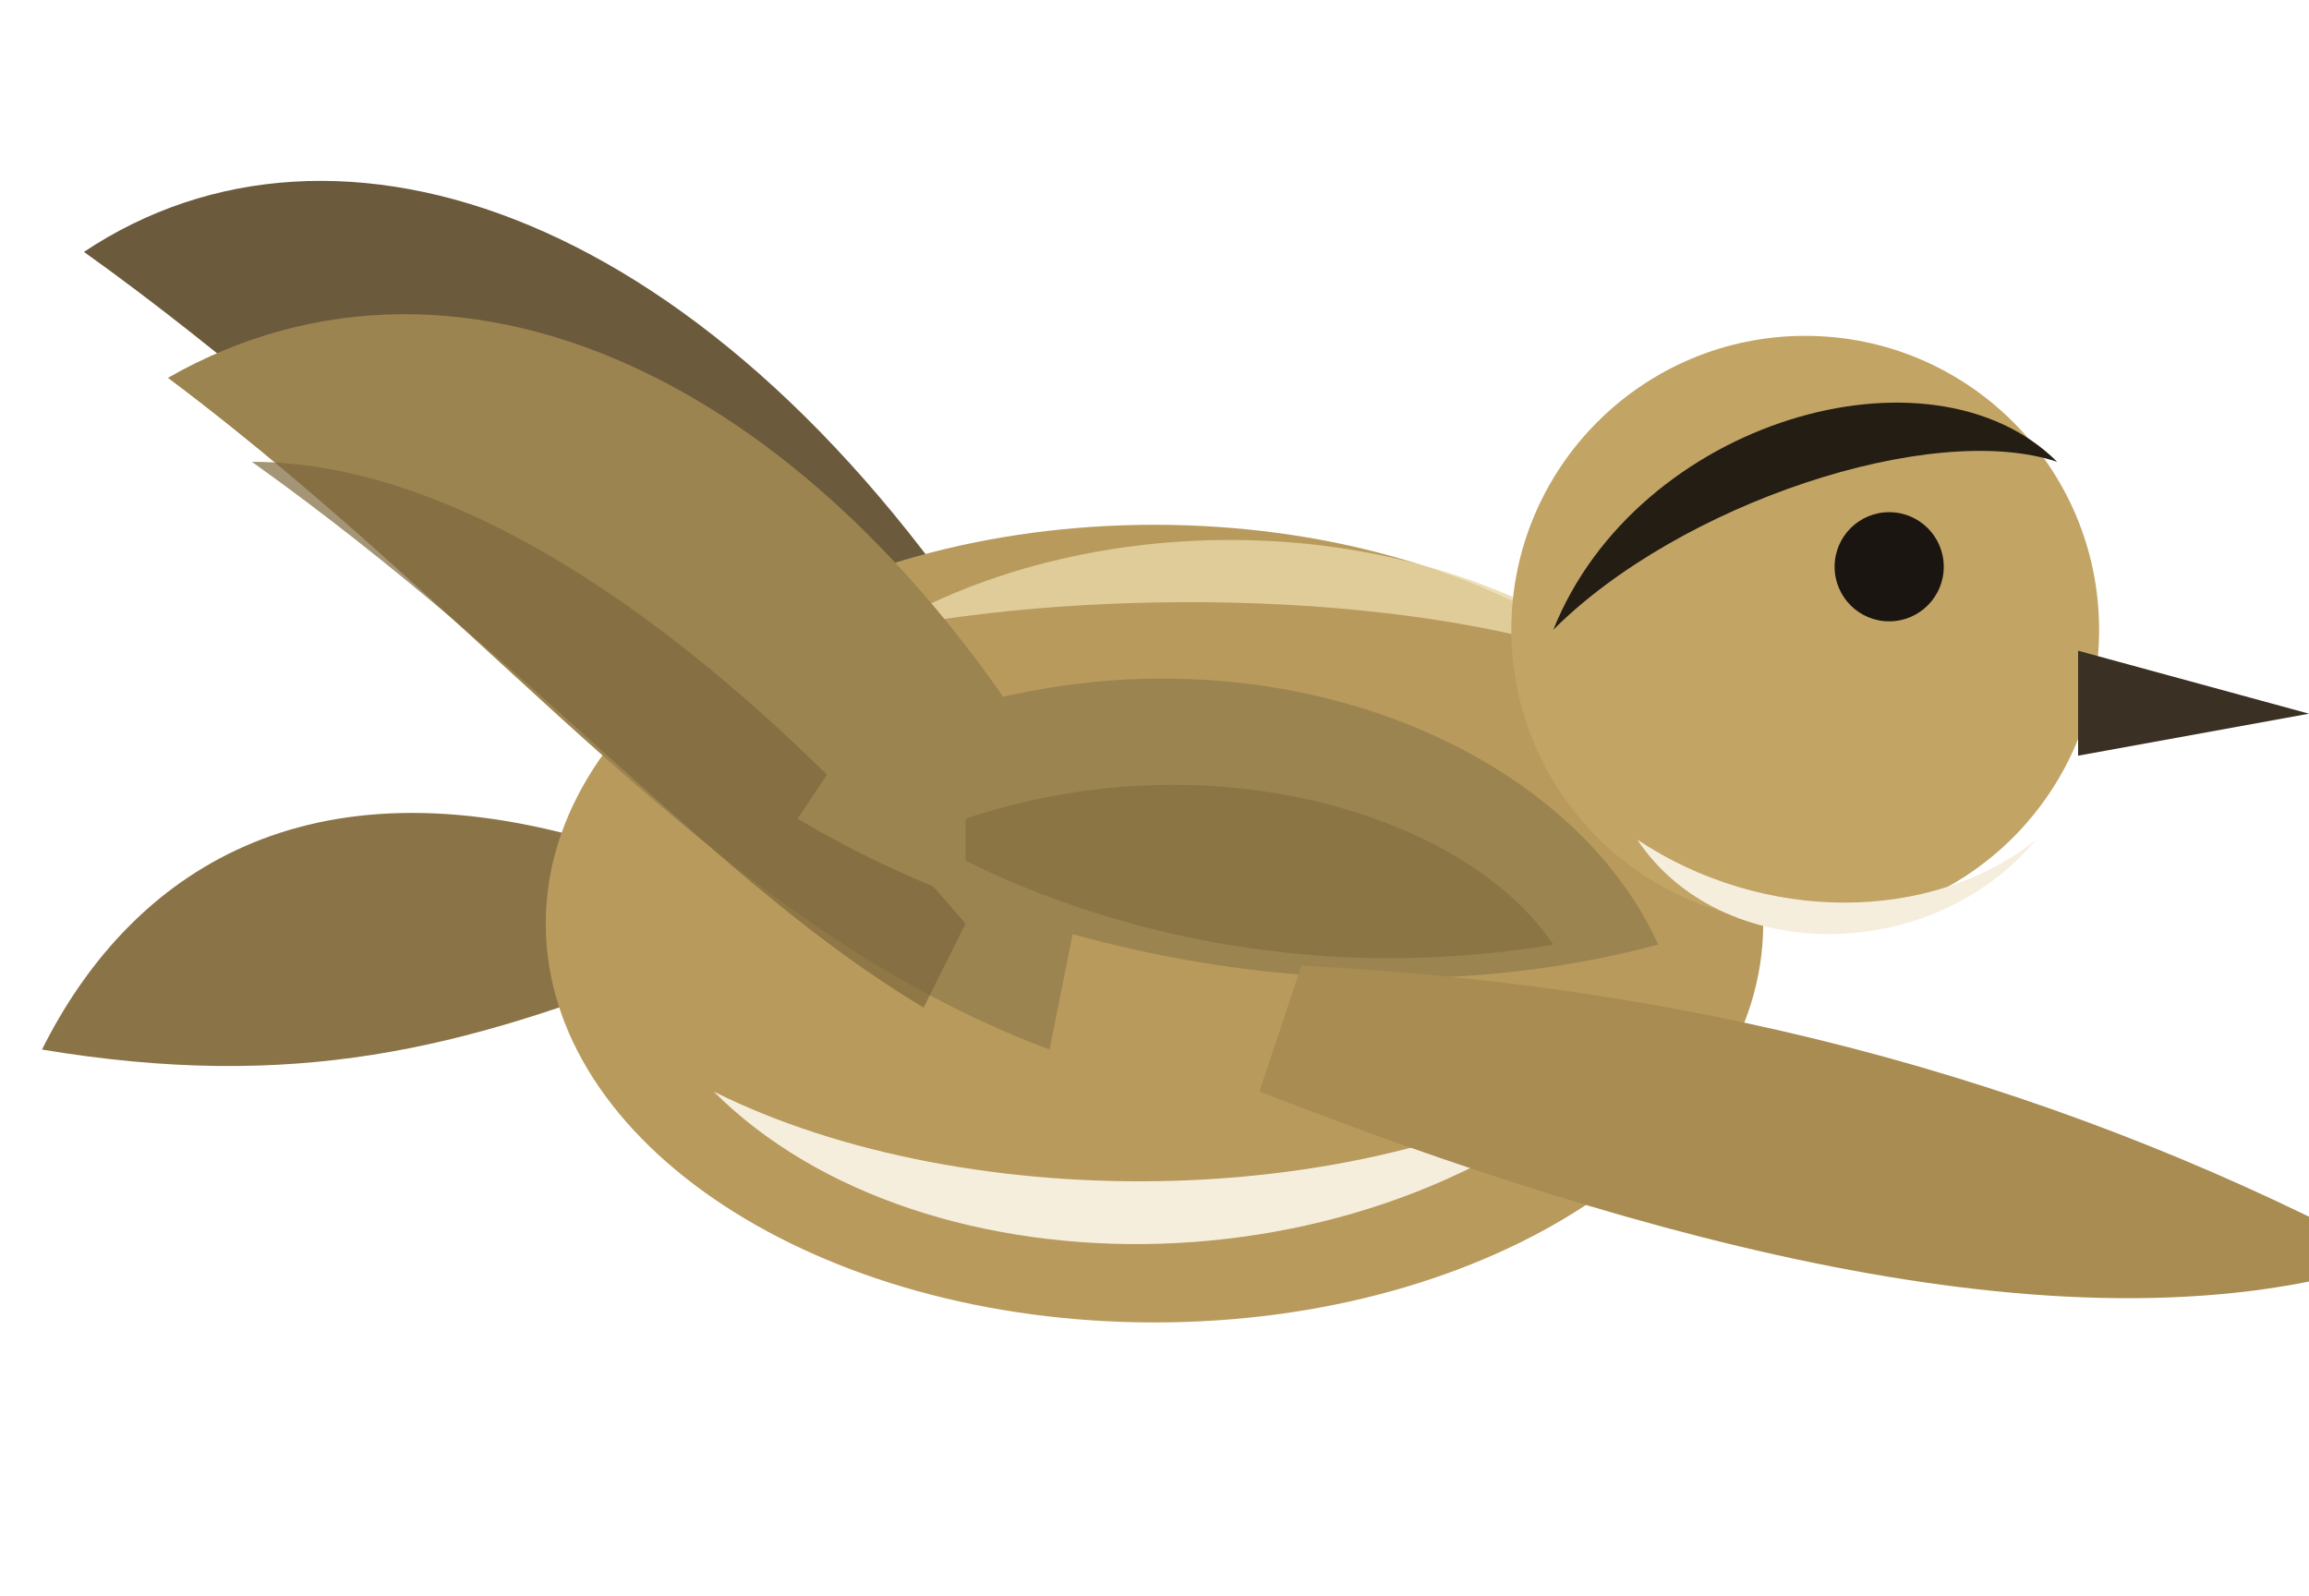
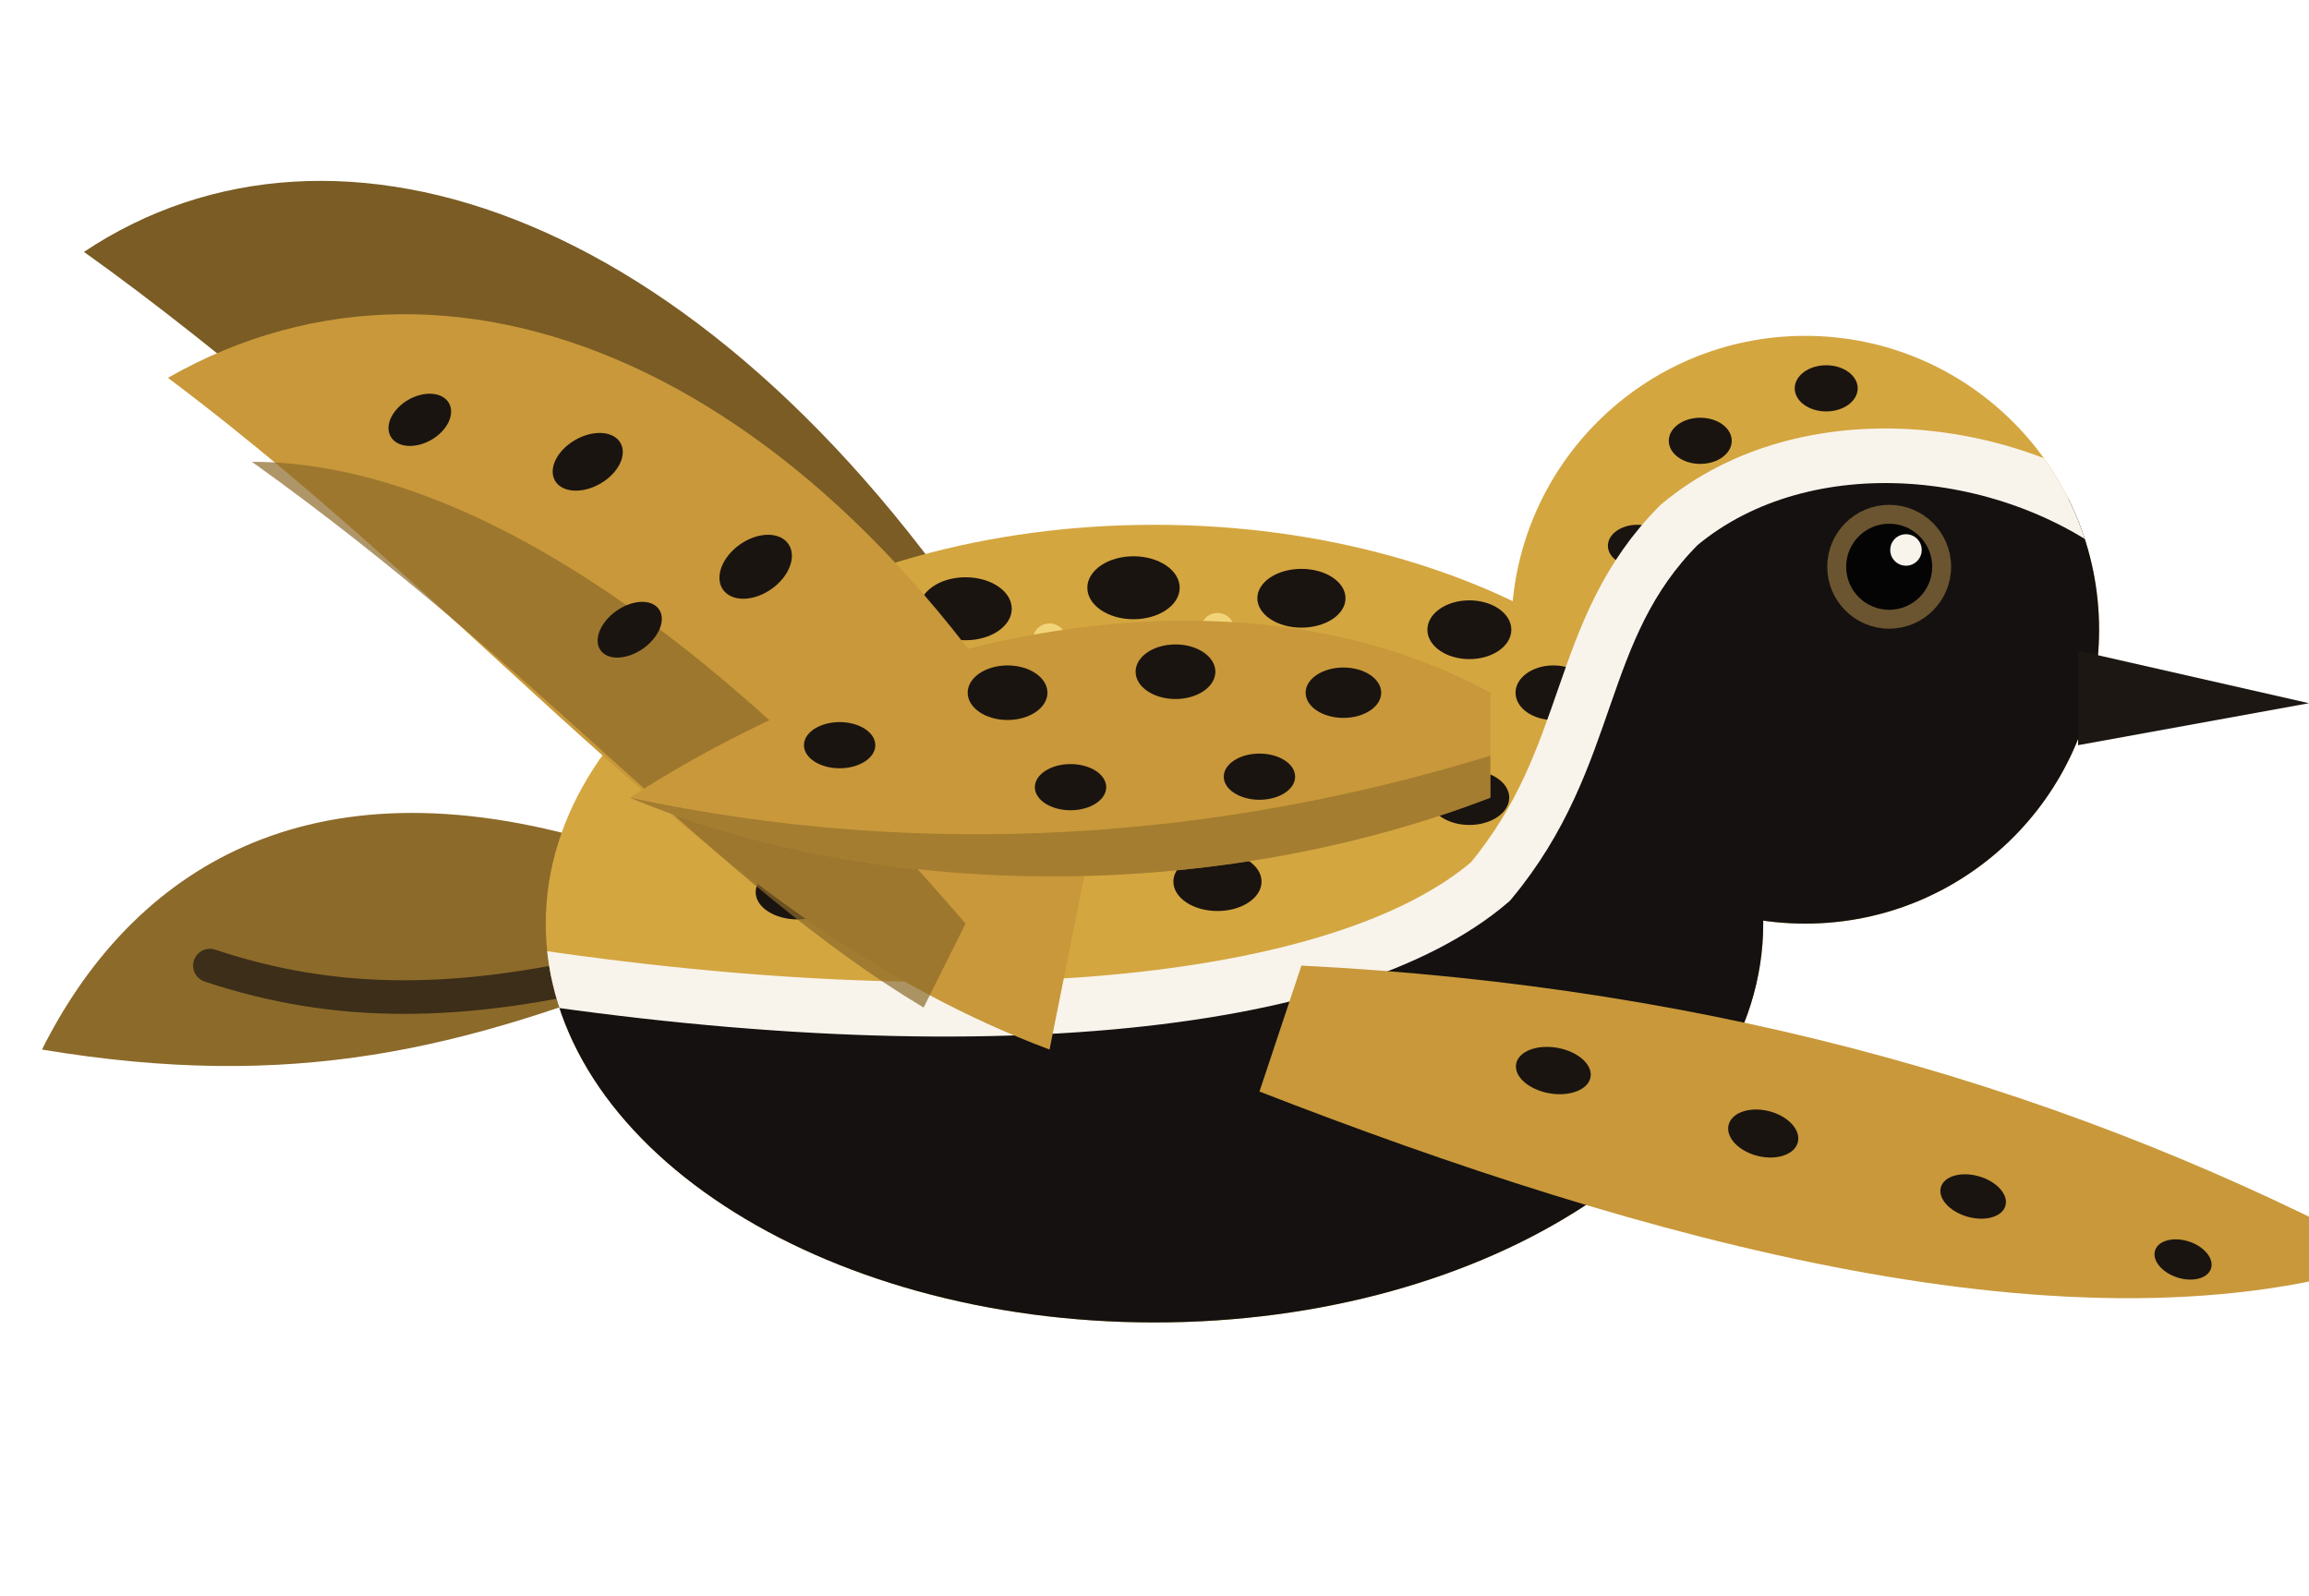
<svg xmlns="http://www.w3.org/2000/svg" viewBox="0 0 110 76" aria-hidden="true">
+   <defs>
+     <clipPath id="plover-silhouette">
+       <ellipse cx="55" cy="44" rx="29" ry="19" />
+       <circle cx="86" cy="30" r="14" />
+     </clipPath>
+   </defs>
  <g class="wing wing--far">
-     <path d="M48 32 C 34 10, 16 4, 4 12 C 18 22, 28 34, 44 40 Z" fill="#6c5a3c" />
+     <path d="M48 32 C 34 10, 16 4, 4 12 C 18 22, 28 34, 44 40 Z" fill="#7a5c24" />
  </g>
-   <path class="tail" d="M28 40 C 14 36, 6 42, 2 50 C 14 52, 22 50, 32 46 Z" fill="#8a7447" />
-   <ellipse cx="55" cy="44" rx="29" ry="19" fill="#b89a5c" />
-   <path d="M34 52 C 44 62, 66 62, 78 50 C 66 58, 46 58, 34 52 Z" fill="#f6eedd" />
-   <path d="M42 30 C 52 24, 68 24, 78 32 C 68 28, 52 28, 42 30 Z" fill="#e8d8a8" opacity=".8" />
-   <circle cx="86" cy="30" r="14" fill="#c2a465" />
-   <path d="M74 30 C 78 20, 92 16, 98 22 C 92 20, 80 24, 74 30 Z" fill="#241d14" />
-   <path d="M78 40 C 84 44, 92 44, 97 40 C 92 46, 82 46, 78 40 Z" fill="#f6eedd" />
-   <circle cx="90" cy="27" r="2.6" fill="#1a1510" />
-   <path d="M99 31 L 110 34 L 99 36 Z" fill="#3a3024" />
+   <path class="tail" d="M28 40 C 14 36, 6 42, 2 50 C 14 52, 22 50, 32 46 Z" fill="#8c6a2a" />
+   <path d="M10 46 C 16 48, 22 48, 30 46" fill="none" stroke="#1a1410" stroke-width="1.6" stroke-linecap="round" opacity=".7" />
+   <g clip-path="url(#plover-silhouette)">
+     <rect x="20" y="10" width="90" height="60" fill="#d4a640" />
+     <g fill="#1a1410">
+       <ellipse cx="46" cy="29" rx="2.2" ry="1.5" />
+       <ellipse cx="54" cy="28" rx="2.2" ry="1.5" />
+       <ellipse cx="62" cy="28.5" rx="2.1" ry="1.4" />
+       <ellipse cx="70" cy="30" rx="2" ry="1.4" />
+       <ellipse cx="39" cy="33" rx="2.2" ry="1.5" />
+       <ellipse cx="50" cy="33" rx="2.3" ry="1.5" />
+       <ellipse cx="58" cy="32.5" rx="2.3" ry="1.5" />
+       <ellipse cx="66" cy="33.5" rx="2.1" ry="1.4" />
+       <ellipse cx="74" cy="33" rx="1.8" ry="1.3" />
+       <ellipse cx="34" cy="38" rx="2.1" ry="1.4" />
+       <ellipse cx="44" cy="37.5" rx="2.3" ry="1.5" />
+       <ellipse cx="54" cy="37" rx="2.3" ry="1.5" />
+       <ellipse cx="62" cy="37.5" rx="2.2" ry="1.5" />
+       <ellipse cx="70" cy="38" rx="1.9" ry="1.3" />
+       <ellipse cx="38" cy="42.5" rx="2" ry="1.3" />
+       <ellipse cx="48" cy="42" rx="2.2" ry="1.4" />
+       <ellipse cx="58" cy="42" rx="2.1" ry="1.4" />
+       <ellipse cx="81" cy="21" rx="1.5" ry="1.1" />
+       <ellipse cx="87" cy="18.5" rx="1.5" ry="1.1" />
+       <ellipse cx="78" cy="26" rx="1.4" ry="1" />
+     </g>
+     <g fill="#f2d478">
+       <circle cx="50" cy="30.5" r=".8" />
+       <circle cx="58" cy="30" r=".8" />
+       <circle cx="44" cy="35" r=".8" />
+       <circle cx="62" cy="35" r=".8" />
+       <circle cx="49" cy="39.5" r=".8" />
+       <circle cx="40" cy="40" r=".7" />
+       <circle cx="67" cy="36" r=".7" />
+     </g>
+     <path d="M102 26 C 96 21, 86 20, 80 25 C 75 30, 76 36, 71 42 C 64 48, 46 50, 22 46 L 22 70 L 104 70 Z" fill="#141110" />
+     <path d="M102 26 C 96 21, 86 20, 80 25 C 75 30, 76 36, 71 42 C 64 48, 46 50, 22 46" fill="none" stroke="#f8f4ec" stroke-width="2.6" stroke-linecap="round" />
+   </g>
+   <circle cx="90" cy="27" r="2.5" fill="#050404" stroke="#6b5530" stroke-width=".9" />
+   <circle cx="90.8" cy="26.2" r=".75" fill="#f8f4ec" />
+   <path d="M99 31 L 110 33.5 L 99 35.5 Z" fill="#1c1712" />
  <g class="wing wing--near">
-     <path d="M52 40 C 40 18, 22 10, 8 18 C 24 30, 34 44, 50 50 Z" fill="#9c8450" />
-     <path d="M46 44 C 34 30, 22 22, 12 22 C 26 32, 34 42, 44 48 Z" fill="#7d683d" opacity=".7" />
+     <path d="M52 40 C 40 18, 22 10, 8 18 C 24 30, 34 44, 50 50 Z" fill="#c8983a" />
+     <path d="M46 44 C 34 30, 22 22, 12 22 C 26 32, 34 42, 44 48 Z" fill="#8c6a2a" opacity=".7" />
+     <g fill="#1a1410">
+       <ellipse cx="20" cy="20" rx="1.6" ry="1.1" transform="rotate(-30 20 20)" />
+       <ellipse cx="28" cy="22" rx="1.8" ry="1.2" transform="rotate(-30 28 22)" />
+       <ellipse cx="36" cy="27" rx="1.9" ry="1.3" transform="rotate(-35 36 27)" />
+       <ellipse cx="42" cy="34" rx="1.9" ry="1.3" transform="rotate(-45 42 34)" />
+       <ellipse cx="30" cy="30" rx="1.7" ry="1.1" transform="rotate(-35 30 30)" />
+     </g>
  </g>
  <g class="wing wing--rest">
-     <path d="M40 36 C 56 28, 74 34, 79 45 C 64 49, 48 45, 38 39 Z" fill="#9c8450" />
-     <path d="M46 39 C 58 35, 70 39, 74 45 C 62 47, 52 44, 46 41 Z" fill="#7d683d" opacity=".55" />
+     <path d="M71 33 C 60 27, 44 29, 30 38 C 42 43, 58 43, 71 38 Z" fill="#c8983a" />
+     <path d="M71 38 C 58 43, 42 43, 30 38 C 44 41, 58 40, 71 36 Z" fill="#8c6a2a" opacity=".6" />
+     <g fill="#1a1410">
+       <ellipse cx="64" cy="33" rx="1.8" ry="1.2" />
+       <ellipse cx="56" cy="32" rx="1.9" ry="1.3" />
+       <ellipse cx="48" cy="33" rx="1.9" ry="1.3" />
+       <ellipse cx="40" cy="35.5" rx="1.7" ry="1.1" />
+       <ellipse cx="60" cy="37" rx="1.7" ry="1.1" />
+       <ellipse cx="51" cy="37.5" rx="1.7" ry="1.1" />
+     </g>
  </g>
  <g class="wing wing--reach">
-     <path d="M62 46 C 82 47, 99 52, 114 60 C 99 65, 78 59, 60 52 Z" fill="#a88c52" />
+     <path d="M62 46 C 82 47, 99 52, 114 60 C 99 65, 78 59, 60 52 Z" fill="#c8983a" />
+     <g fill="#1a1410">
+       <ellipse cx="74" cy="51" rx="1.8" ry="1.1" transform="rotate(10 74 51)" />
+       <ellipse cx="84" cy="54" rx="1.7" ry="1.1" transform="rotate(14 84 54)" />
+       <ellipse cx="94" cy="57" rx="1.6" ry="1" transform="rotate(16 94 57)" />
+       <ellipse cx="104" cy="60" rx="1.4" ry=".9" transform="rotate(18 104 60)" />
+     </g>
  </g>
</svg>
